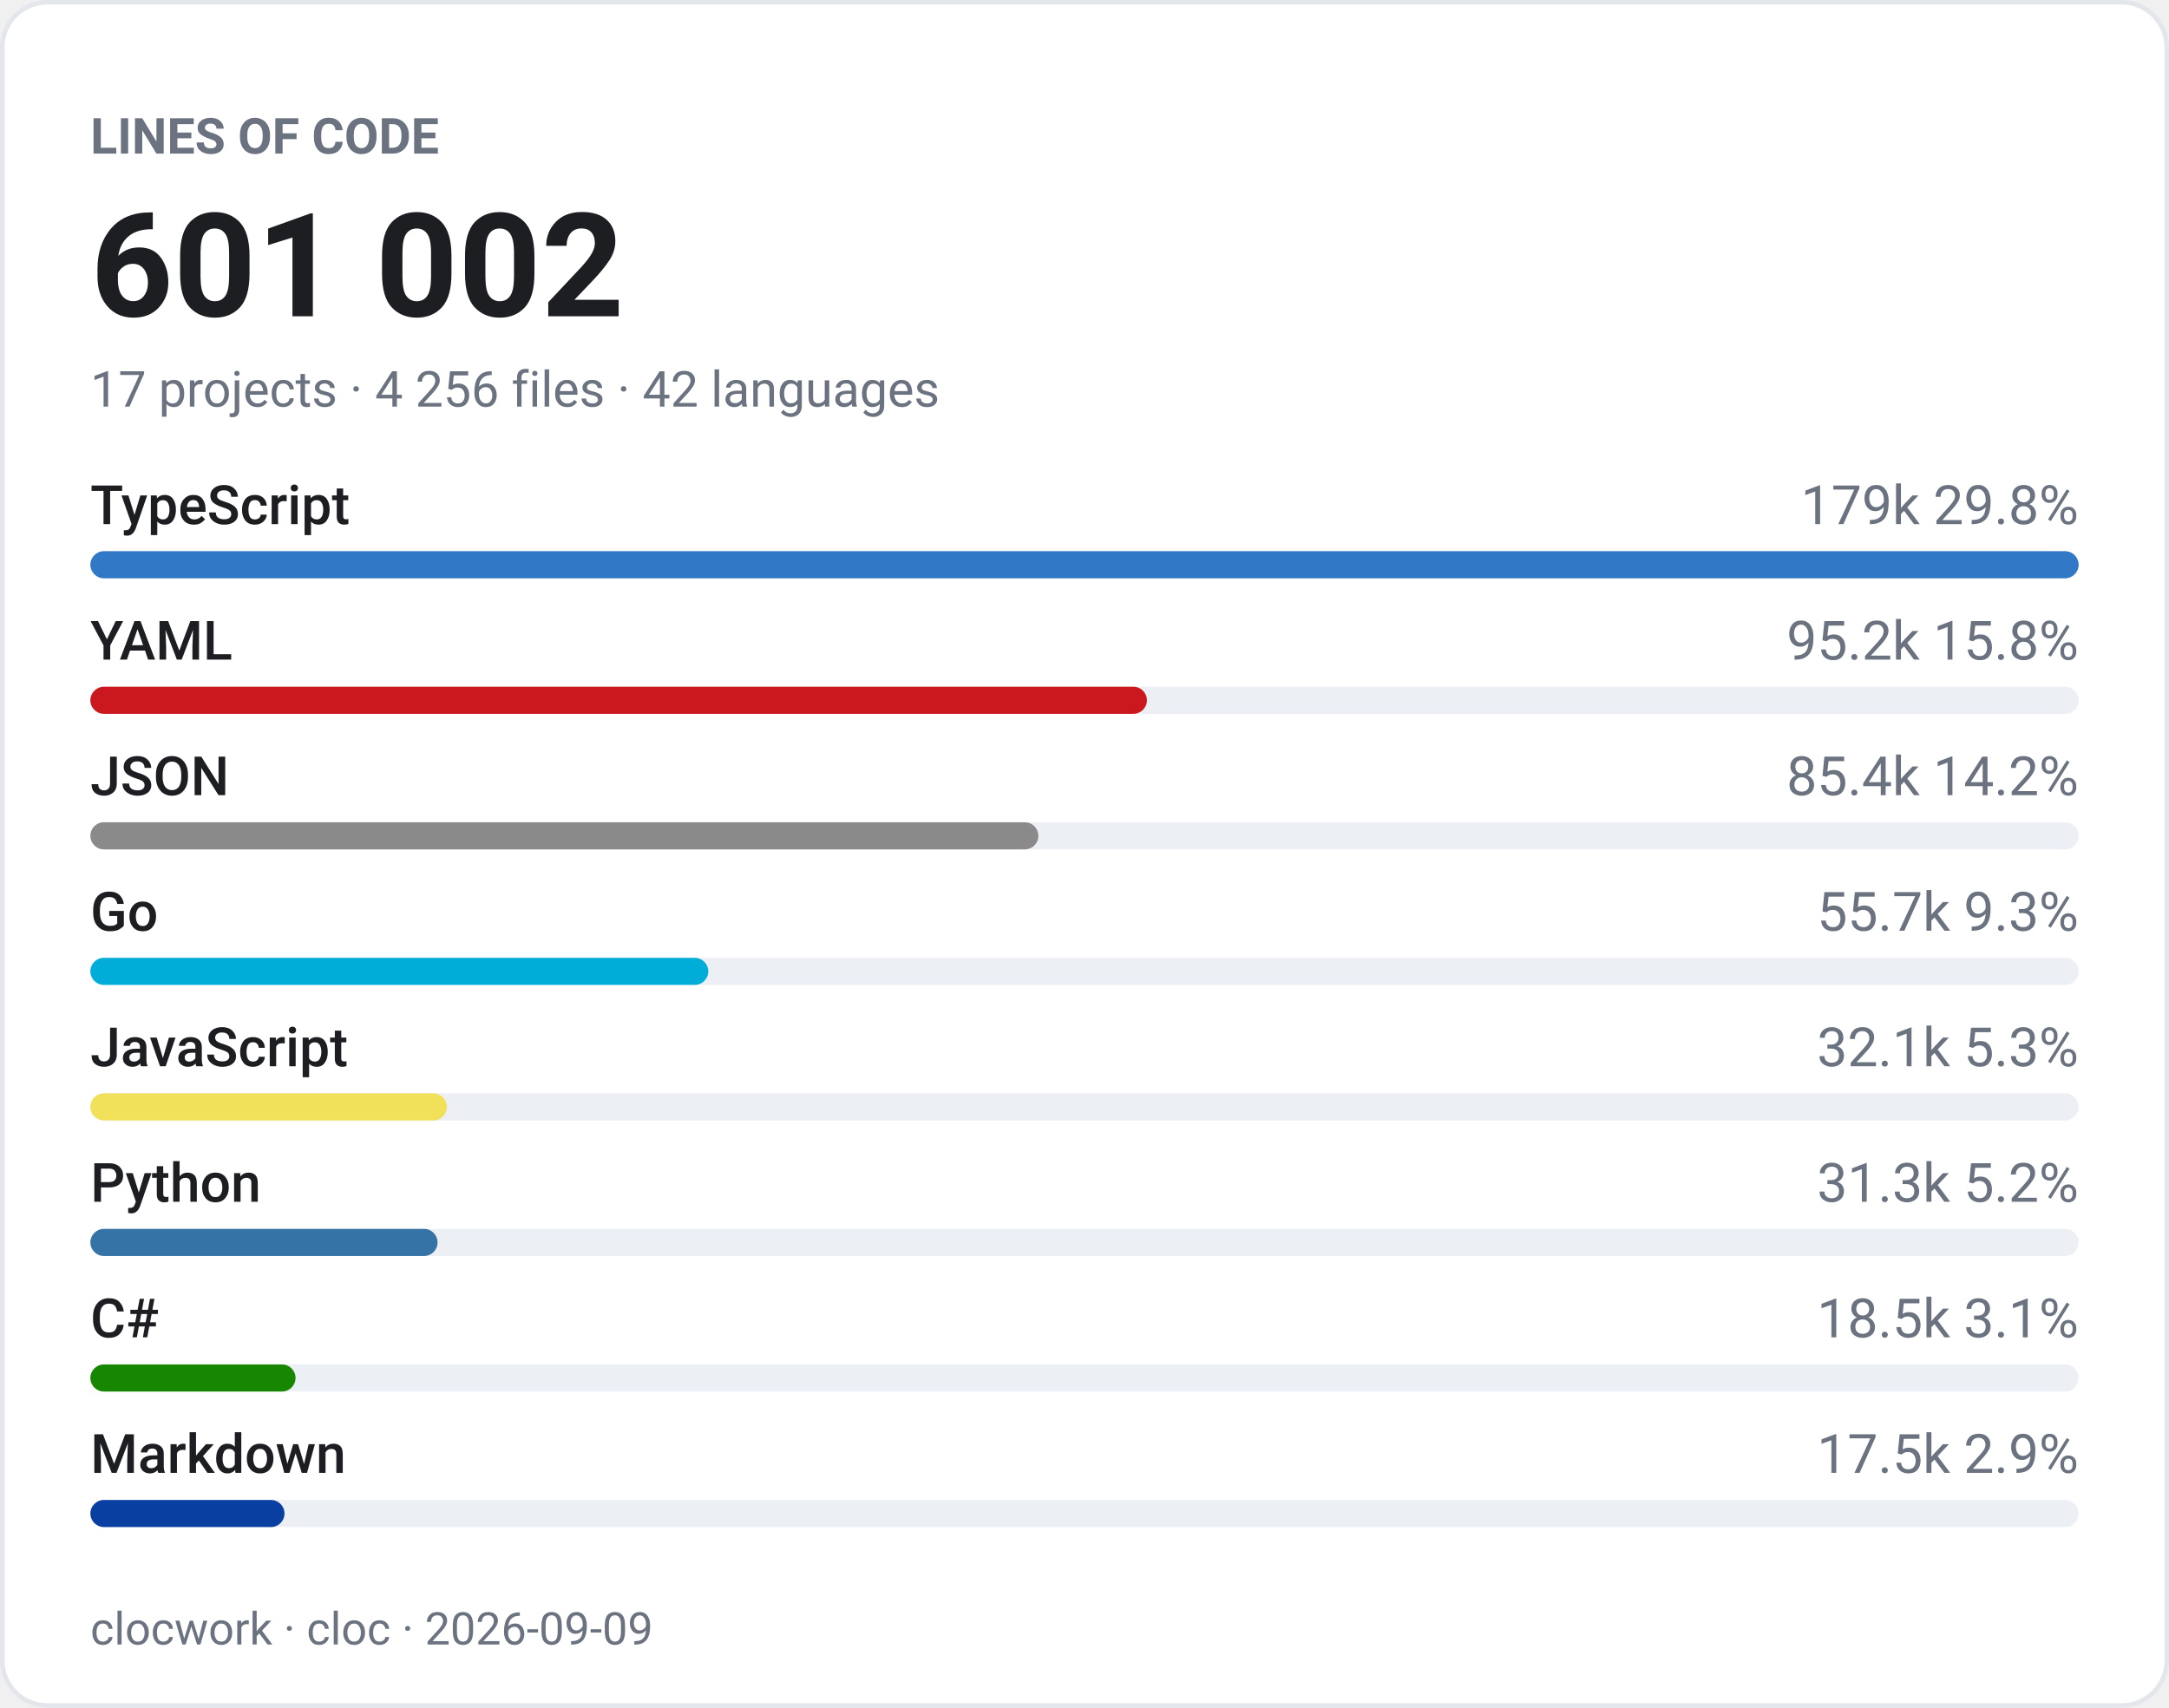
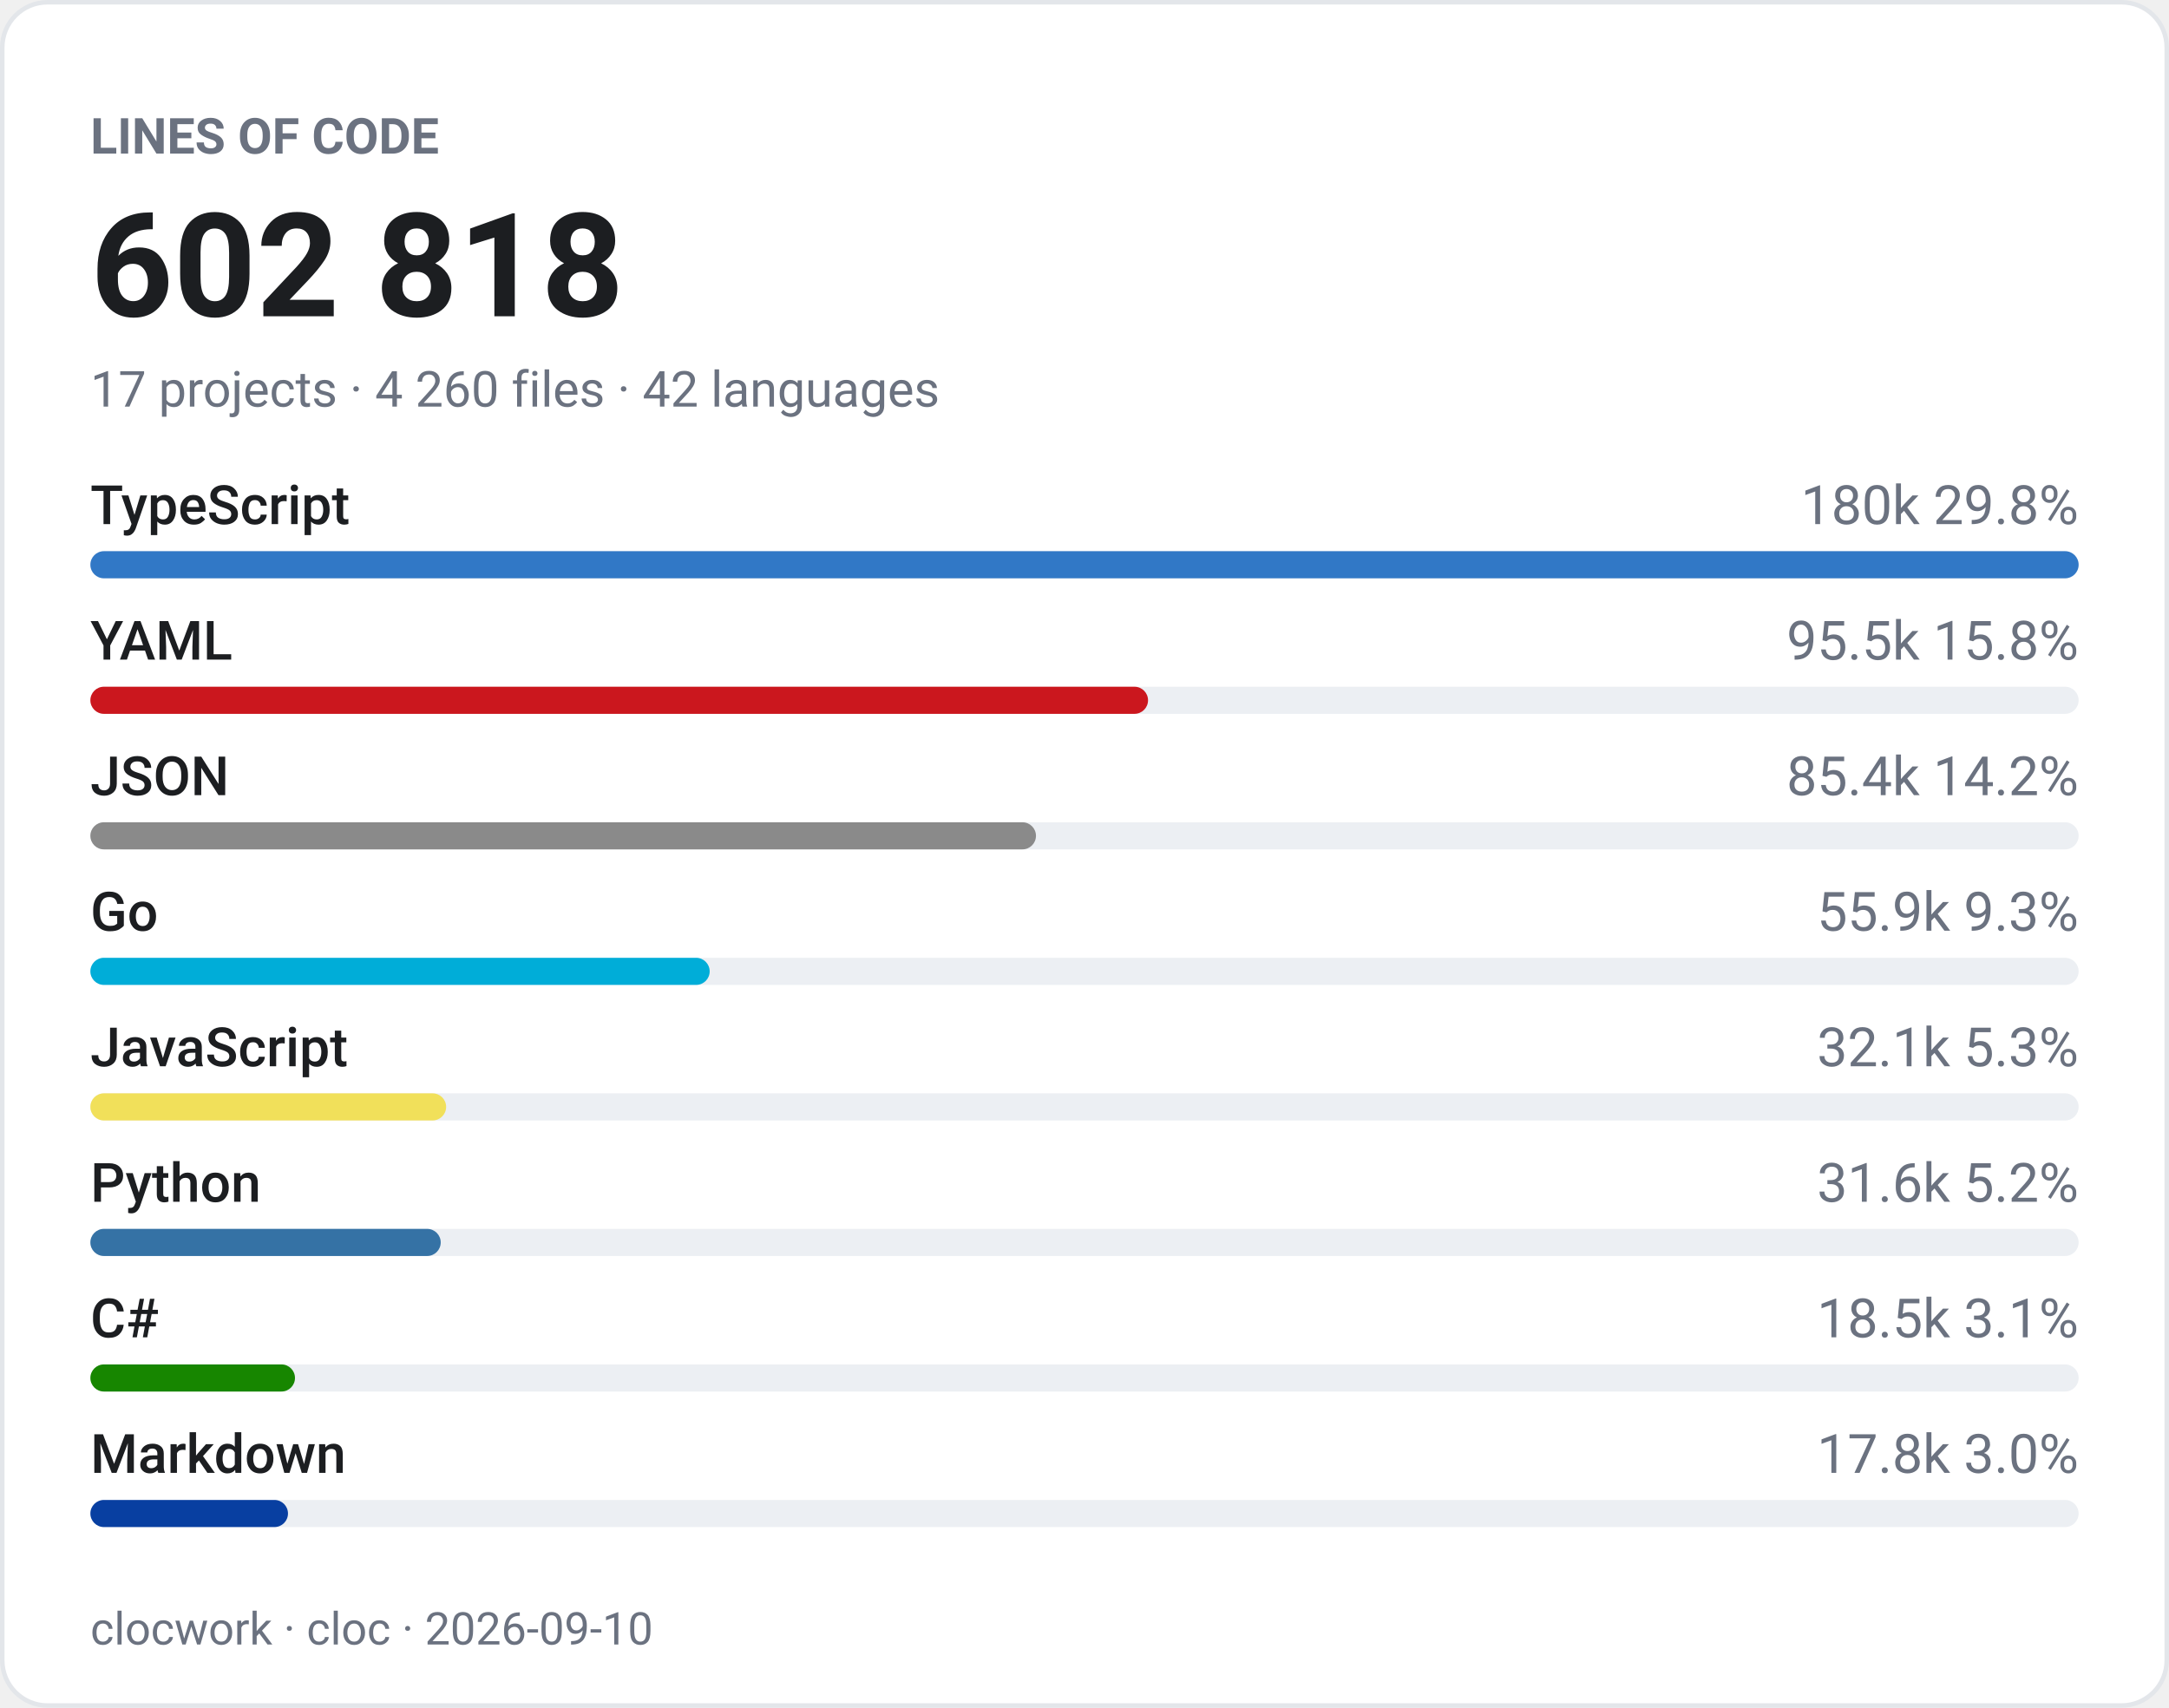
- <svg xmlns="http://www.w3.org/2000/svg" width="480" height="378" viewBox="0 0 480 378" role="img" aria-label="Lines of code by language: 601 002 in total">
+ <svg xmlns="http://www.w3.org/2000/svg" width="480" height="378" viewBox="0 0 480 378" role="img" aria-label="Lines of code by language: 602 818 in total">
  <style>
    .bg { fill: #ffffff; stroke: #e3e6ea; }
    .title { fill: #6b7280; }
    .figure { fill: #1c1e21; }
    .label { fill: #1c1e21; }
    .muted { fill: #6b7280; }
    .track { fill: #eceff3; }
    @media (prefers-color-scheme: dark) {
      .bg { fill: #0f1115; stroke: #262b33; }
      .title { fill: #9aa3af; }
      .figure { fill: #e6e8eb; }
      .label { fill: #e6e8eb; }
      .muted { fill: #9aa3af; }
      .track { fill: #22262e; }
    }
    .l0 { fill: #3178c6; }
    .l1 { fill: #cb171e; }
    .l2 { fill: #8a8a8a; }
    .l3 { fill: #00add8; }
    .l4 { fill: #f1e05a; }
    .l5 { fill: #3572a5; }
    .l6 { fill: #178600; }
    .l7 { fill: #083fa1; }
    .l8 { fill: #555555; }
    .l9 { fill: #c6538c; }
    .l10 { fill: #563d7c; }
    .l11 { fill: #41b883; }
    .l12 { fill: #3da1a2; }
    .l13 { fill: #4f5d95; }
    .l14 { fill: #4358b1; }
    .l15 { fill: #e34c26; }
    .l16 { fill: #42a0ad; }
    .l17 { fill: #89e051; }
    .l18 { fill: #b19043; }
    .l19 { fill: #6143b1; }
    .l20 { fill: #3fa674; }
    .l21 { fill: #4ba63f; }
    .l22 { fill: #9c4221; }
    .l23 { fill: #3da295; }
    .l24 { fill: #8243b1; }
    .l25 { fill: #3da298; }
    .l26 { fill: #0060ac; }
    .l27 { fill: #427819; }
    .l28 { fill: #384d54; }
    .l29 { fill: #e38c00; }
    .l30 { fill: #6ba23d; }
    .l31 { fill: #9e9e9e; }
    .l32 { fill: #40a1aa; }
    .l33 { fill: #b14387; }
    .l34 { fill: #d1dbe0; }
    .l35 { fill: #5443b1; }
    .l36 { fill: #0298c3; }
    .l37 { fill: #3fa667; }
    .l38 { fill: #3fa655; }
    .l39 { fill: #b17543; }
    .l40 { fill: #3fa684; }
    .l41 { fill: #4398b1; }
    @media (prefers-color-scheme: dark) {
      .l0 { fill: #3178c6; }
      .l1 { fill: #cb171e; }
      .l2 { fill: #8a8a8a; }
      .l3 { fill: #00add8; }
      .l4 { fill: #f1e05a; }
      .l5 { fill: #3572a5; }
      .l6 { fill: #178600; }
      .l7 { fill: #0b56db; }
      .l8 { fill: #626262; }
      .l9 { fill: #c6538c; }
      .l10 { fill: #7251a5; }
      .l11 { fill: #41b883; }
      .l12 { fill: #43b0b1; }
      .l13 { fill: #515f98; }
      .l14 { fill: #445ab5; }
      .l15 { fill: #e34c26; }
      .l16 { fill: #43a3b1; }
      .l17 { fill: #89e051; }
      .l18 { fill: #b19043; }
      .l19 { fill: #6b4dbc; }
      .l20 { fill: #43b17c; }
      .l21 { fill: #50b143; }
      .l22 { fill: #a04422; }
      .l23 { fill: #43b1a3; }
      .l24 { fill: #8243b1; }
      .l25 { fill: #43b1a6; }
      .l26 { fill: #0063b1; }
      .l27 { fill: #427819; }
      .l28 { fill: #4a6670; }
      .l29 { fill: #e38c00; }
      .l30 { fill: #75b143; }
      .l31 { fill: #9e9e9e; }
      .l32 { fill: #43a8b1; }
      .l33 { fill: #b14387; }
      .l34 { fill: #d1dbe0; }
      .l35 { fill: #6151bd; }
      .l36 { fill: #0298c3; }
      .l37 { fill: #43b16e; }
      .l38 { fill: #43b15b; }
      .l39 { fill: #b17543; }
      .l40 { fill: #43b18d; }
      .l41 { fill: #4398b1; }
    }
</style>
  <rect class="bg" fill="#ffffff" stroke="#e3e6ea" x="0.5" y="0.5" width="479" height="377" rx="10" />
  <text x="20" y="34" class="title" fill="#6b7280" font-family="-apple-system,BlinkMacSystemFont,'Segoe UI',Roboto,Helvetica,Arial,sans-serif" font-size="11" font-weight="600" text-anchor="start">LINES OF CODE</text>
-   <text x="20" y="70" class="figure" fill="#1c1e21" font-family="-apple-system,BlinkMacSystemFont,'Segoe UI',Roboto,Helvetica,Arial,sans-serif" font-size="32" font-weight="700" text-anchor="start">601 002</text>
-   <text x="20" y="90" class="muted" fill="#6b7280" font-family="-apple-system,BlinkMacSystemFont,'Segoe UI',Roboto,Helvetica,Arial,sans-serif" font-size="11" font-weight="400" text-anchor="start">17 projects  ·  4 256 files  ·  42 languages</text>
+   <text x="20" y="70" class="figure" fill="#1c1e21" font-family="-apple-system,BlinkMacSystemFont,'Segoe UI',Roboto,Helvetica,Arial,sans-serif" font-size="32" font-weight="700" text-anchor="start">602 818</text>
+   <text x="20" y="90" class="muted" fill="#6b7280" font-family="-apple-system,BlinkMacSystemFont,'Segoe UI',Roboto,Helvetica,Arial,sans-serif" font-size="11" font-weight="400" text-anchor="start">17 projects  ·  4 260 files  ·  42 languages</text>
  <text x="20" y="116" class="label" fill="#1c1e21" font-family="-apple-system,BlinkMacSystemFont,'Segoe UI',Roboto,Helvetica,Arial,sans-serif" font-size="12" font-weight="500" text-anchor="start">TypeScript</text>
-   <text x="460" y="116" class="muted" fill="#6b7280" font-family="-apple-system,BlinkMacSystemFont,'Segoe UI',Roboto,Helvetica,Arial,sans-serif" font-size="12" font-weight="400" text-anchor="end">179k  29.8%</text>
+   <text x="460" y="116" class="muted" fill="#6b7280" font-family="-apple-system,BlinkMacSystemFont,'Segoe UI',Roboto,Helvetica,Arial,sans-serif" font-size="12" font-weight="400" text-anchor="end">180k  29.8%</text>
  <rect class="track" fill="#eceff3" x="20" y="122" width="440" height="6" rx="3.0" />
  <rect class="l0" x="20" y="122" width="440.00" height="6" rx="3.0" fill="#3178c6" />
  <text x="20" y="146" class="label" fill="#1c1e21" font-family="-apple-system,BlinkMacSystemFont,'Segoe UI',Roboto,Helvetica,Arial,sans-serif" font-size="12" font-weight="500" text-anchor="start">YAML</text>
-   <text x="460" y="146" class="muted" fill="#6b7280" font-family="-apple-system,BlinkMacSystemFont,'Segoe UI',Roboto,Helvetica,Arial,sans-serif" font-size="12" font-weight="400" text-anchor="end">95.2k  15.8%</text>
+   <text x="460" y="146" class="muted" fill="#6b7280" font-family="-apple-system,BlinkMacSystemFont,'Segoe UI',Roboto,Helvetica,Arial,sans-serif" font-size="12" font-weight="400" text-anchor="end">95.5k  15.8%</text>
  <rect class="track" fill="#eceff3" x="20" y="152" width="440" height="6" rx="3.0" />
-   <rect class="l1" x="20" y="152" width="233.81" height="6" rx="3.0" fill="#cb171e" />
+   <rect class="l1" x="20" y="152" width="234.06" height="6" rx="3.0" fill="#cb171e" />
  <text x="20" y="176" class="label" fill="#1c1e21" font-family="-apple-system,BlinkMacSystemFont,'Segoe UI',Roboto,Helvetica,Arial,sans-serif" font-size="12" font-weight="500" text-anchor="start">JSON</text>
  <text x="460" y="176" class="muted" fill="#6b7280" font-family="-apple-system,BlinkMacSystemFont,'Segoe UI',Roboto,Helvetica,Arial,sans-serif" font-size="12" font-weight="400" text-anchor="end">85.4k  14.2%</text>
  <rect class="track" fill="#eceff3" x="20" y="182" width="440" height="6" rx="3.0" />
-   <rect class="l2" x="20" y="182" width="209.79" height="6" rx="3.0" fill="#8a8a8a" />
+   <rect class="l2" x="20" y="182" width="209.26" height="6" rx="3.0" fill="#8a8a8a" />
  <text x="20" y="206" class="label" fill="#1c1e21" font-family="-apple-system,BlinkMacSystemFont,'Segoe UI',Roboto,Helvetica,Arial,sans-serif" font-size="12" font-weight="500" text-anchor="start">Go</text>
-   <text x="460" y="206" class="muted" fill="#6b7280" font-family="-apple-system,BlinkMacSystemFont,'Segoe UI',Roboto,Helvetica,Arial,sans-serif" font-size="12" font-weight="400" text-anchor="end">55.7k  9.3%</text>
+   <text x="460" y="206" class="muted" fill="#6b7280" font-family="-apple-system,BlinkMacSystemFont,'Segoe UI',Roboto,Helvetica,Arial,sans-serif" font-size="12" font-weight="400" text-anchor="end">55.9k  9.3%</text>
  <rect class="track" fill="#eceff3" x="20" y="212" width="440" height="6" rx="3.0" />
-   <rect class="l3" x="20" y="212" width="136.74" height="6" rx="3.0" fill="#00add8" />
+   <rect class="l3" x="20" y="212" width="137.05" height="6" rx="3.0" fill="#00add8" />
  <text x="20" y="236" class="label" fill="#1c1e21" font-family="-apple-system,BlinkMacSystemFont,'Segoe UI',Roboto,Helvetica,Arial,sans-serif" font-size="12" font-weight="500" text-anchor="start">JavaScript</text>
  <text x="460" y="236" class="muted" fill="#6b7280" font-family="-apple-system,BlinkMacSystemFont,'Segoe UI',Roboto,Helvetica,Arial,sans-serif" font-size="12" font-weight="400" text-anchor="end">32.1k  5.3%</text>
  <rect class="track" fill="#eceff3" x="20" y="242" width="440" height="6" rx="3.0" />
-   <rect class="l4" x="20" y="242" width="78.89" height="6" rx="3.0" fill="#f1e05a" />
+   <rect class="l4" x="20" y="242" width="78.73" height="6" rx="3.0" fill="#f1e05a" />
  <text x="20" y="266" class="label" fill="#1c1e21" font-family="-apple-system,BlinkMacSystemFont,'Segoe UI',Roboto,Helvetica,Arial,sans-serif" font-size="12" font-weight="500" text-anchor="start">Python</text>
-   <text x="460" y="266" class="muted" fill="#6b7280" font-family="-apple-system,BlinkMacSystemFont,'Segoe UI',Roboto,Helvetica,Arial,sans-serif" font-size="12" font-weight="400" text-anchor="end">31.3k  5.2%</text>
+   <text x="460" y="266" class="muted" fill="#6b7280" font-family="-apple-system,BlinkMacSystemFont,'Segoe UI',Roboto,Helvetica,Arial,sans-serif" font-size="12" font-weight="400" text-anchor="end">31.6k  5.2%</text>
  <rect class="track" fill="#eceff3" x="20" y="272" width="440" height="6" rx="3.0" />
-   <rect class="l5" x="20" y="272" width="76.83" height="6" rx="3.0" fill="#3572a5" />
+   <rect class="l5" x="20" y="272" width="77.53" height="6" rx="3.0" fill="#3572a5" />
  <text x="20" y="296" class="label" fill="#1c1e21" font-family="-apple-system,BlinkMacSystemFont,'Segoe UI',Roboto,Helvetica,Arial,sans-serif" font-size="12" font-weight="500" text-anchor="start">C#</text>
  <text x="460" y="296" class="muted" fill="#6b7280" font-family="-apple-system,BlinkMacSystemFont,'Segoe UI',Roboto,Helvetica,Arial,sans-serif" font-size="12" font-weight="400" text-anchor="end">18.5k  3.1%</text>
  <rect class="track" fill="#eceff3" x="20" y="302" width="440" height="6" rx="3.0" />
-   <rect class="l6" x="20" y="302" width="45.40" height="6" rx="3.0" fill="#178600" />
+   <rect class="l6" x="20" y="302" width="45.28" height="6" rx="3.0" fill="#178600" />
  <text x="20" y="326" class="label" fill="#1c1e21" font-family="-apple-system,BlinkMacSystemFont,'Segoe UI',Roboto,Helvetica,Arial,sans-serif" font-size="12" font-weight="500" text-anchor="start">Markdown</text>
-   <text x="460" y="326" class="muted" fill="#6b7280" font-family="-apple-system,BlinkMacSystemFont,'Segoe UI',Roboto,Helvetica,Arial,sans-serif" font-size="12" font-weight="400" text-anchor="end">17.5k  2.9%</text>
+   <text x="460" y="326" class="muted" fill="#6b7280" font-family="-apple-system,BlinkMacSystemFont,'Segoe UI',Roboto,Helvetica,Arial,sans-serif" font-size="12" font-weight="400" text-anchor="end">17.8k  3.0%</text>
  <rect class="track" fill="#eceff3" x="20" y="332" width="440" height="6" rx="3.0" />
-   <rect class="l7" x="20" y="332" width="42.96" height="6" rx="3.0" fill="#083fa1" />
-   <text x="20" y="364" class="muted" fill="#6b7280" font-family="-apple-system,BlinkMacSystemFont,'Segoe UI',Roboto,Helvetica,Arial,sans-serif" font-size="10" font-weight="400" text-anchor="start">clocwork · cloc · 2026-09-09</text>
+   <rect class="l7" x="20" y="332" width="43.73" height="6" rx="3.0" fill="#083fa1" />
+   <text x="20" y="364" class="muted" fill="#6b7280" font-family="-apple-system,BlinkMacSystemFont,'Segoe UI',Roboto,Helvetica,Arial,sans-serif" font-size="10" font-weight="400" text-anchor="start">clocwork · cloc · 2026-09-10</text>
</svg>
